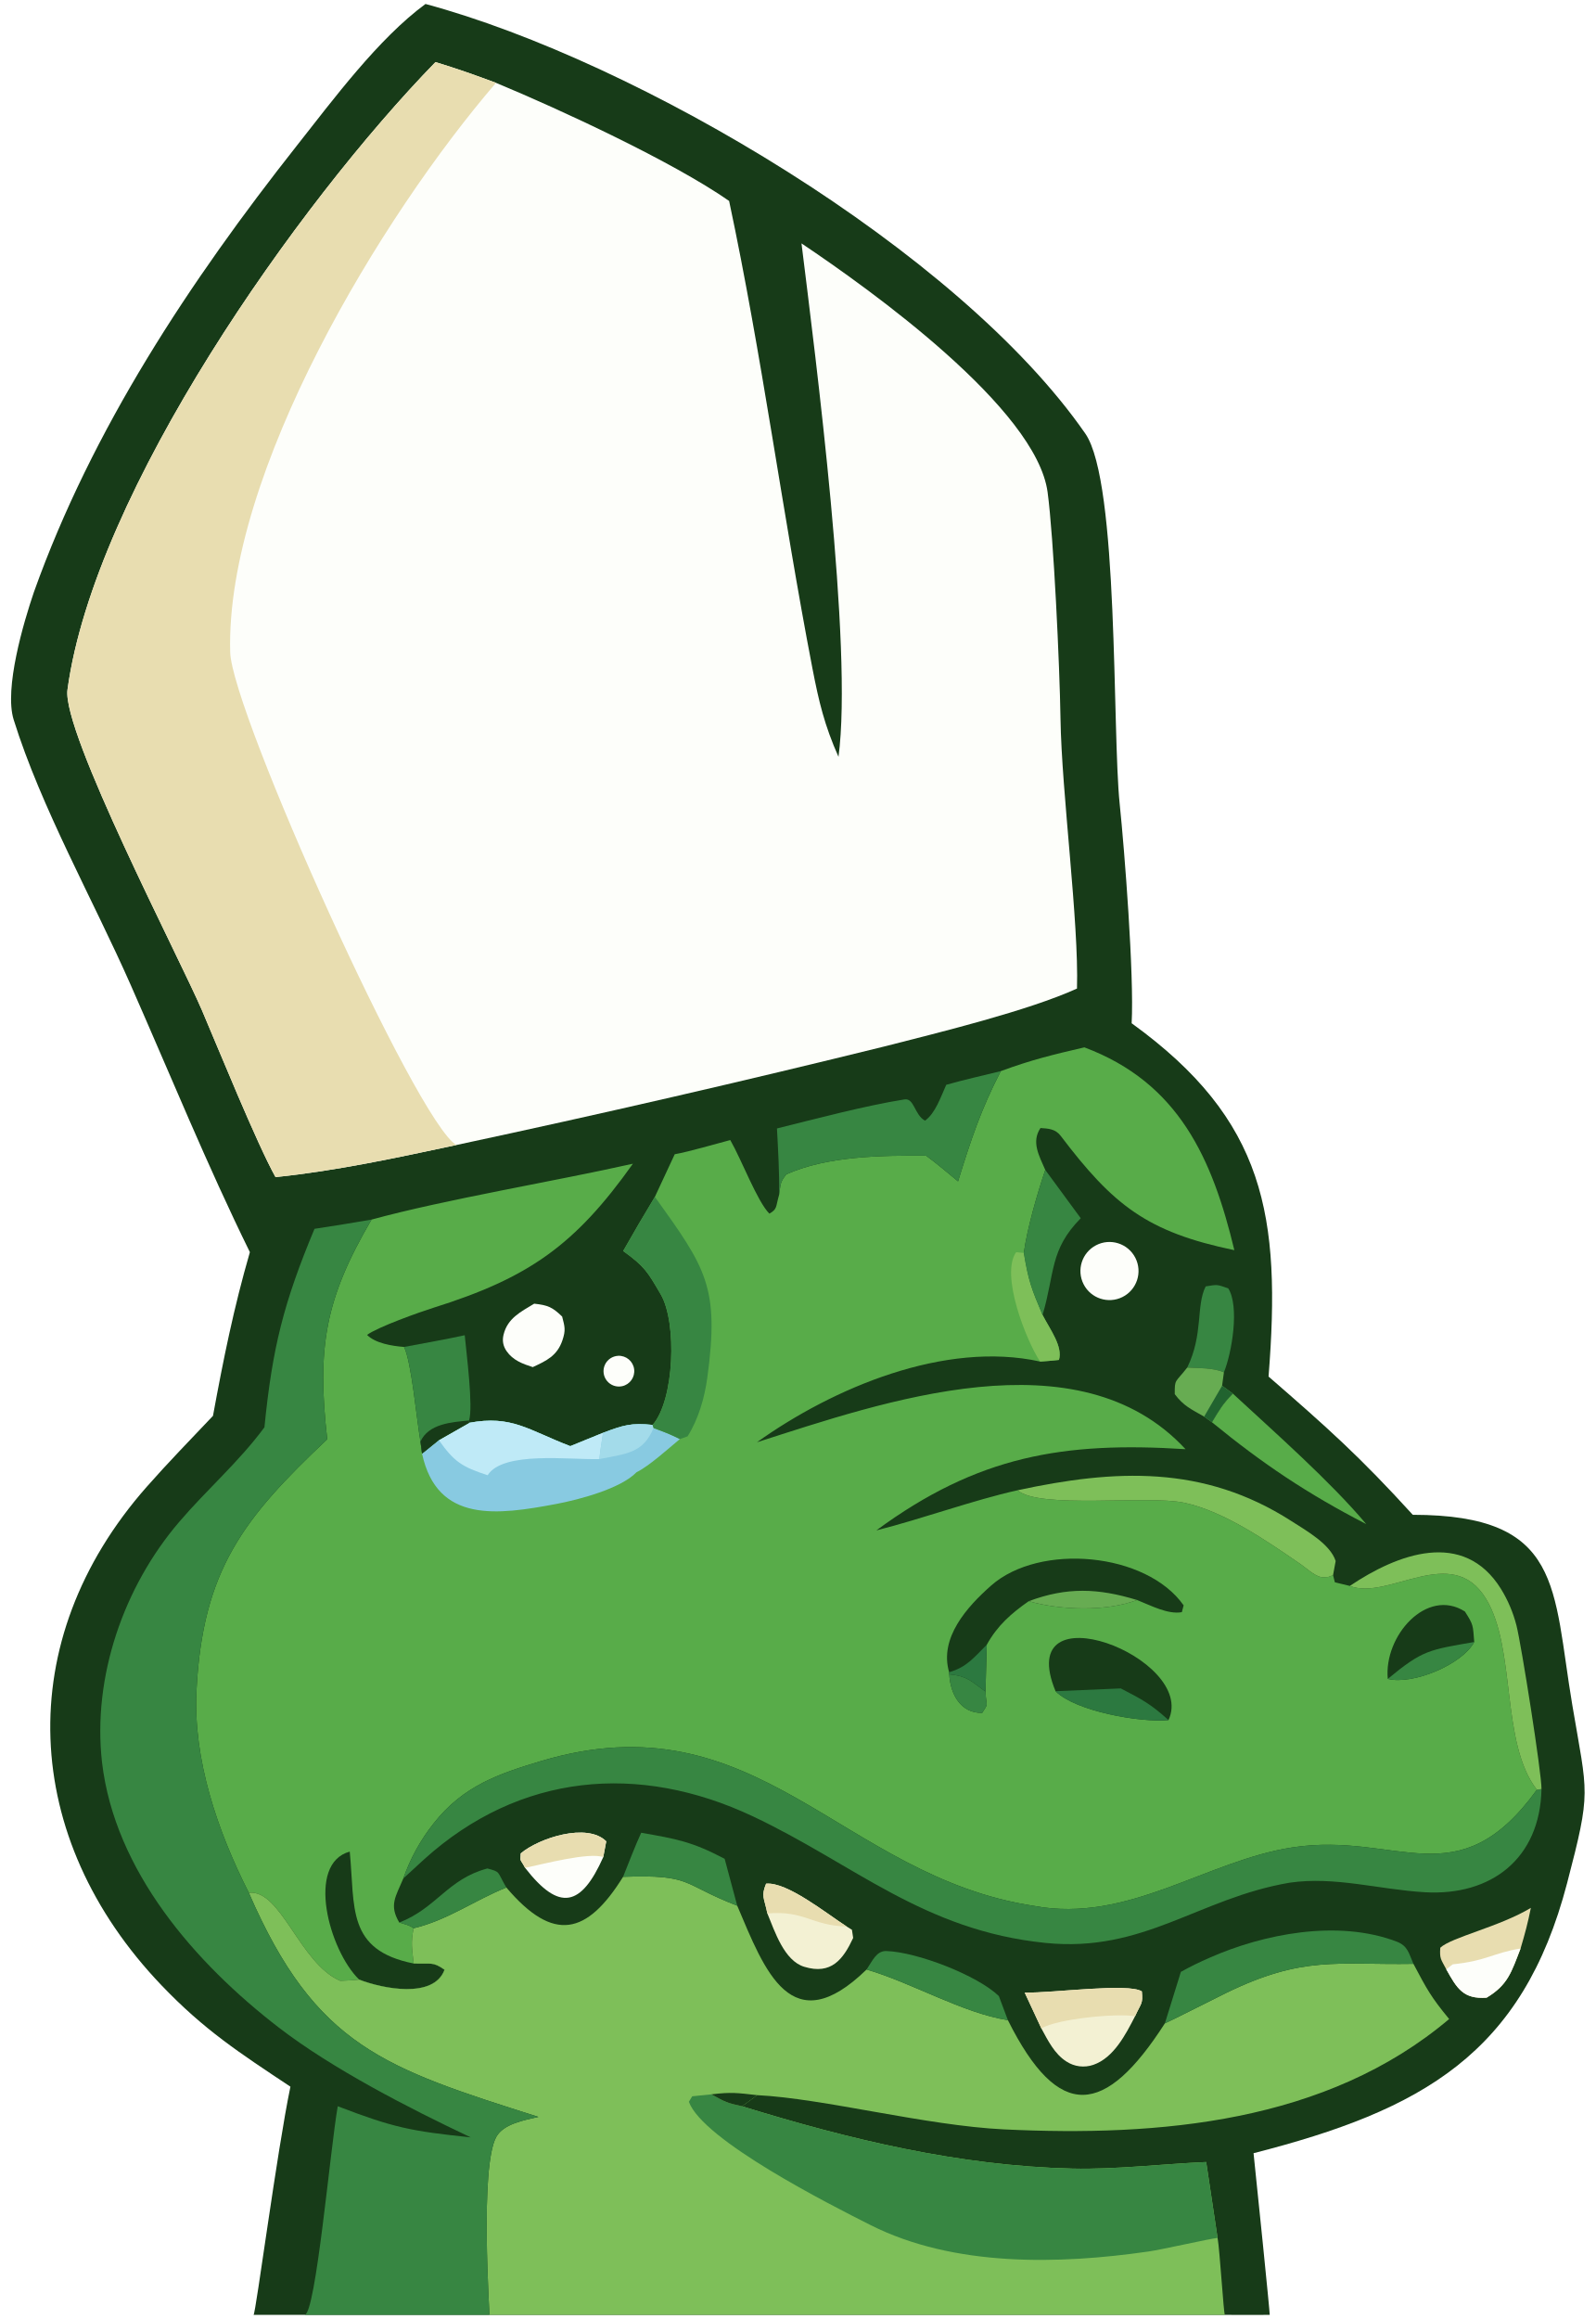
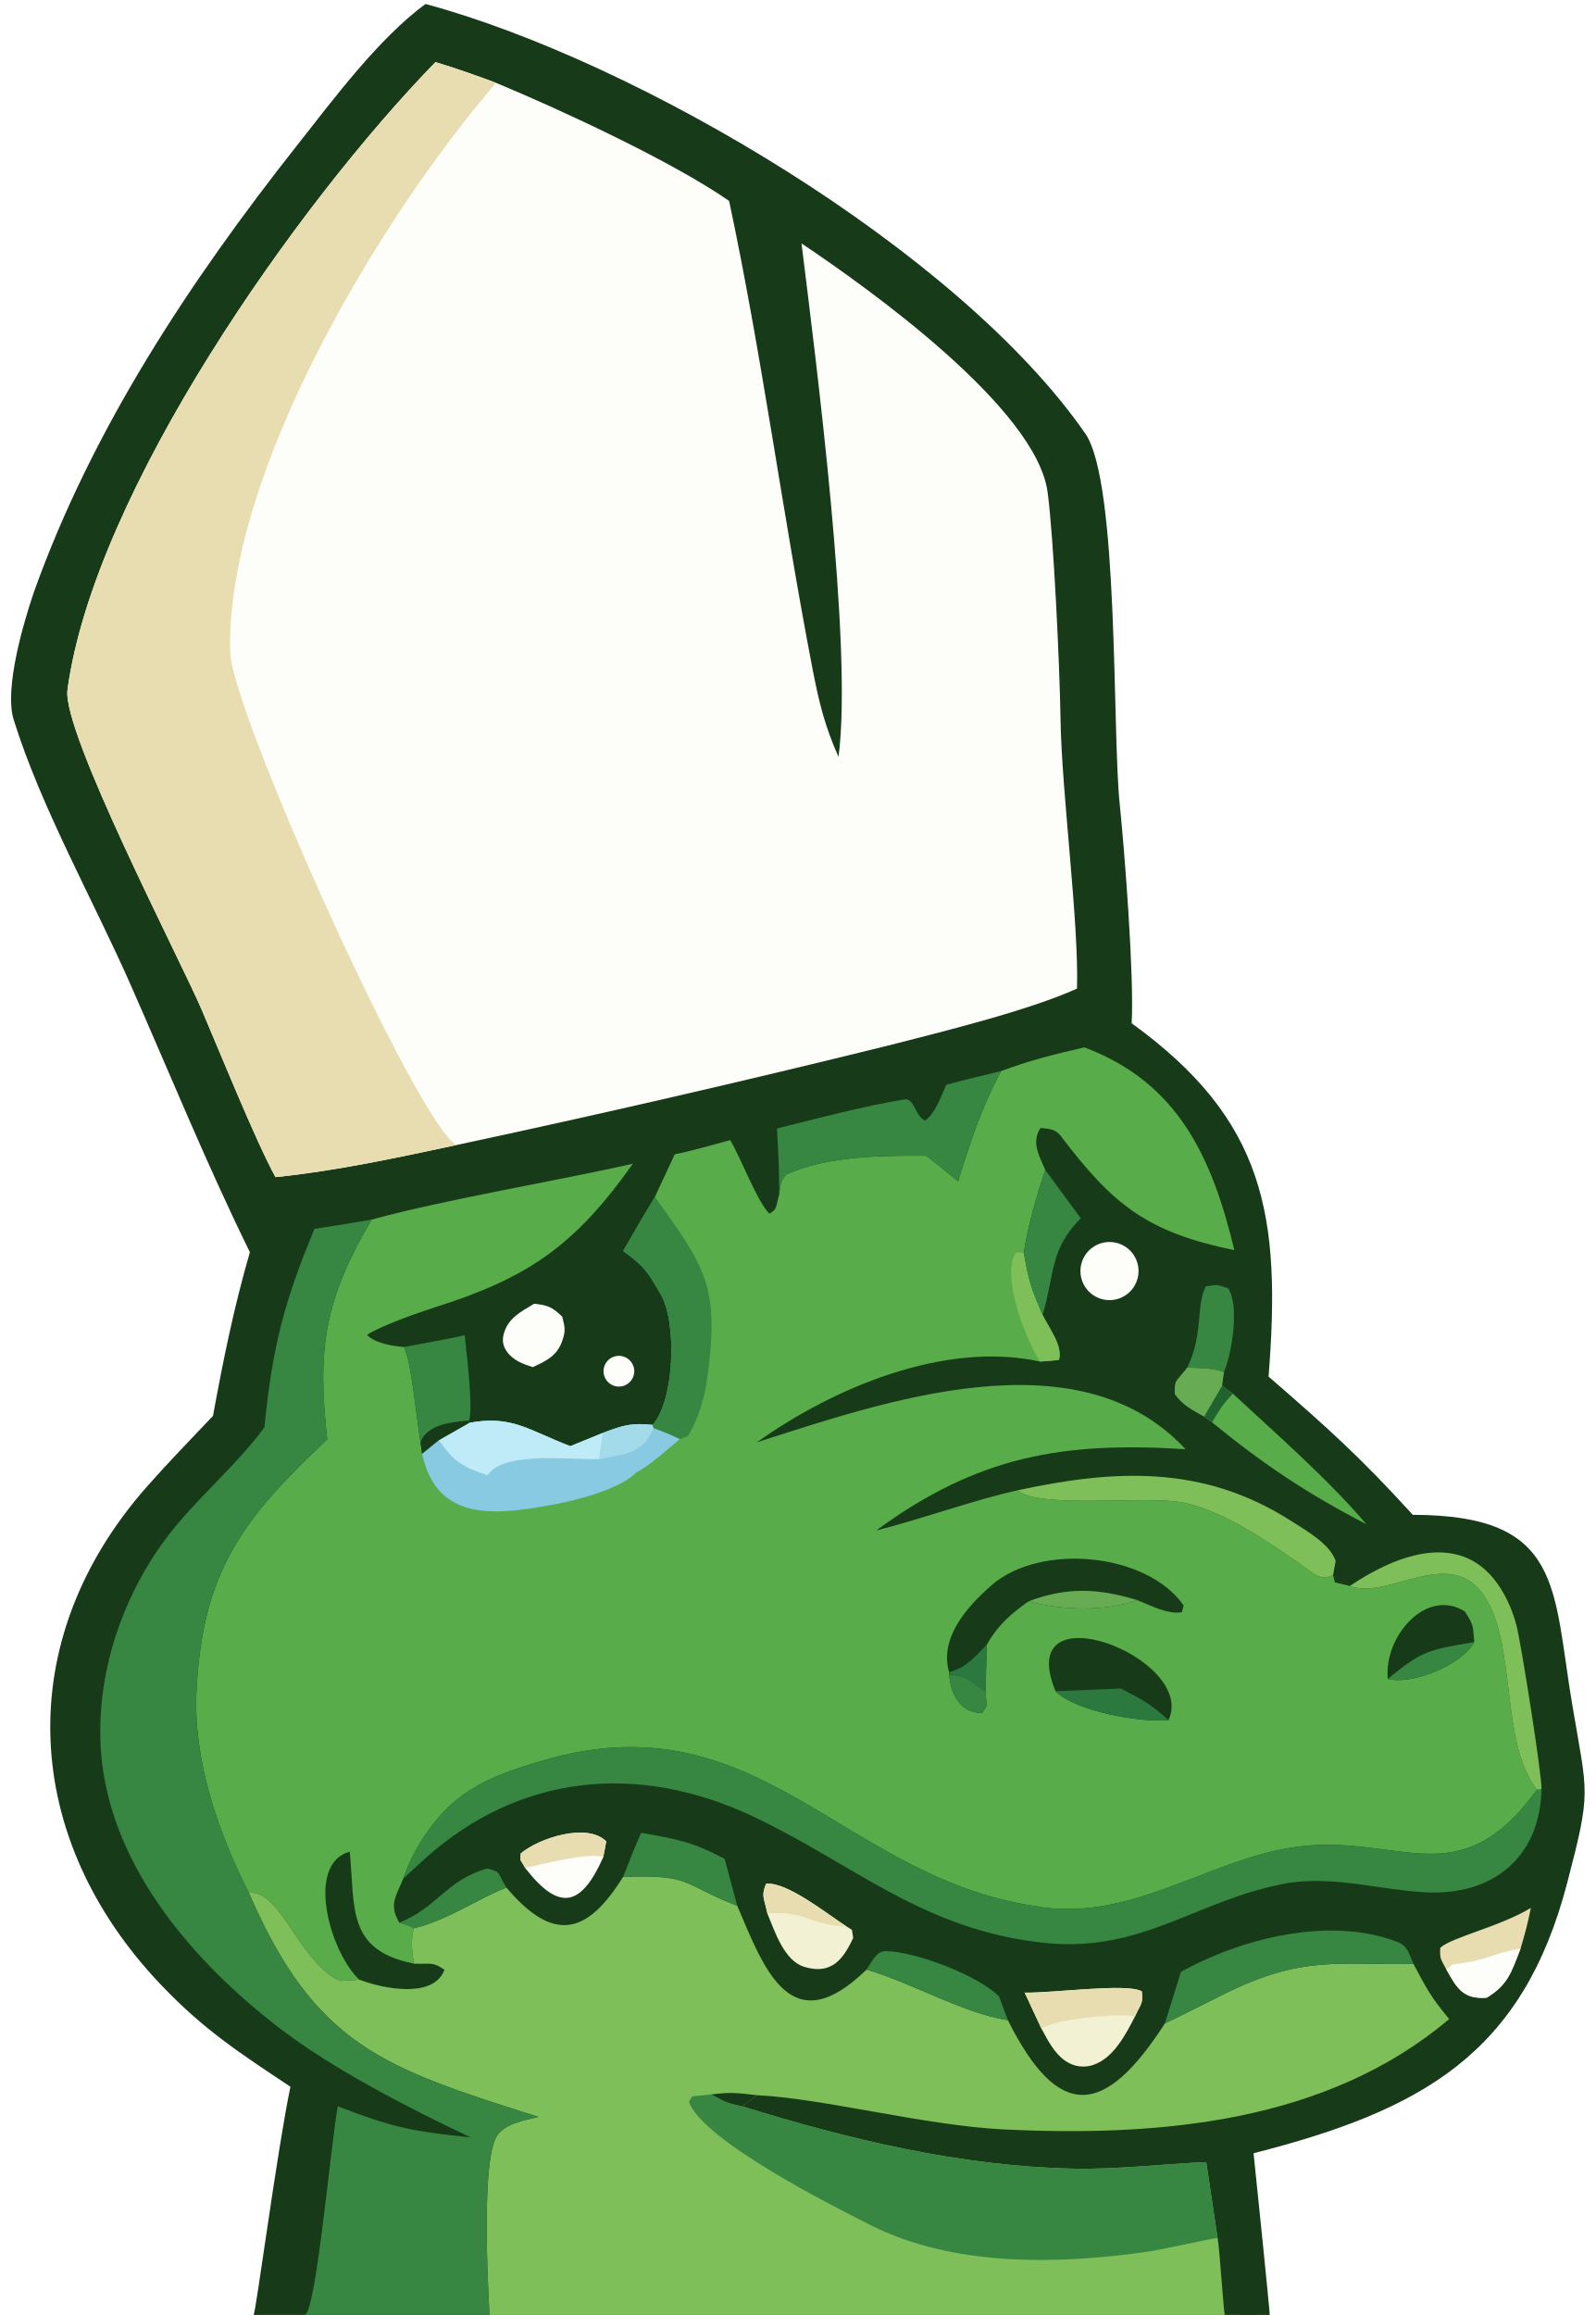
- <svg xmlns="http://www.w3.org/2000/svg" width="200.917" height="291.950" viewBox="412.707 21.696 200.917 291.950" fill-rule="evenodd" clip-rule="evenodd">
+ <svg xmlns="http://www.w3.org/2000/svg" width="200.917" height="291.439" viewBox="412.707 21.696 200.917 291.439" fill-rule="evenodd" clip-rule="evenodd">
  <g transform="translate(-1074,0)">
    <g>
      <g transform="matrix(1,0,0,1,1068.303,0)">
        <path d="M471.986,22.196C498.711,29.403 539.147,53.284 555.078,76.29C559.329,82.429 558.444,113.698 559.402,122.908C560.009,128.738 561.235,144.489 560.909,150.519C577.774,162.716 579.739,174.781 578.149,194.999C585.654,201.509 589.631,205.069 596.311,212.401C615.251,212.419 613.905,221.569 616.398,236.347C618.324,247.766 618.821,246.998 615.744,258.771C610.131,280.248 597.537,287.336 576.259,292.773C576.65,296.391 578.34,313.032 578.296,313.126C576.293,313.146 574.727,313.128 572.651,313.126L450.336,313.126C450.613,312.946 453.297,292.412 454.976,284.399C448.54,280.122 444.117,277.26 438.737,271.631C421.032,253.109 419.787,228.276 436.873,208.885C439.526,205.874 442.417,202.905 445.224,199.942C446.543,192.766 447.832,186.385 449.87,179.336C444.477,168.371 439.854,157.016 434.862,145.696C430.157,135.026 423.589,123.392 420.127,112.306C418.904,108.389 421.382,100.022 422.677,96.228C430.009,75.685 442.327,57.084 455.77,40.048C460.393,34.189 466.067,26.54 471.986,22.196Z" style="fill:rgb(23,59,24);fill-rule:nonzero;" />
      </g>
      <g transform="matrix(1,0,0,1,1068.303,0)">
        <path d="M554.954,153.553C566.874,158.016 571.079,167.603 573.842,179.085C562.847,176.803 558.604,173.434 551.969,164.689C551.299,163.806 550.392,163.776 549.428,163.709C548.251,165.456 549.252,167.194 550.03,168.982C549.006,172.037 547.778,176.247 547.326,179.437C547.922,183.012 548.287,183.945 549.689,187.246C550.679,189.142 552.243,191.191 551.755,192.903C550.943,192.984 550.195,193.07 549.38,193.108C537.392,190.461 523.308,196.421 513.723,203.269C529.618,198.188 554.179,189.535 567.695,204.142C552.358,203.159 541.525,204.971 528.757,214.366C534.622,212.885 540.952,210.555 546.54,209.312C549.272,211.715 562.841,209.899 567.492,210.876C572.543,211.937 578.041,215.768 582.248,218.661C583.014,219.188 584.16,220.324 585.097,220.266C585.849,220.22 585.557,220.271 586.271,219.99L586.499,220.899L588.384,221.355C593.256,223.256 601.198,215.905 605.515,222.944C609.378,229.243 607.332,241.096 611.938,247.014C601.949,260.81 594.475,252.253 581.19,254.269C570.329,255.917 560.482,263.862 548.633,261.641C524.28,257.953 513.835,235.212 486.507,243.413C481.269,244.984 476.732,246.504 473.018,251.243C471.36,253.325 470.065,255.672 469.19,258.185C468.254,260.439 467.357,261.522 468.685,263.734C469.417,263.97 469.921,264.032 470.487,264.455C470.116,266.32 470.295,267.031 470.497,268.891C472.726,268.984 472.87,268.616 474.381,269.675C473.032,273.387 466.513,272.041 463.63,270.916C462.922,271.011 461.985,271.031 461.252,271.072C456.156,268.908 453.789,259.513 449.739,259.987C445.789,252.199 442.707,243.211 443.149,234.51C443.92,219.328 449.077,212.829 459.611,202.89C458.299,191.338 459.334,185.231 465.189,175.237C474.479,172.693 488.25,170.417 498.104,168.202C490.806,178.472 484.99,182.572 472.959,186.345C471.229,186.888 466.027,188.739 464.624,189.751C465.671,190.817 467.782,191.15 469.291,191.27C470.232,193.252 470.851,200.251 471.35,203.184L471.551,204.697L473.659,202.992L477.472,200.823C482.848,199.822 484.901,201.72 490.217,203.758L494.346,202.076C496.902,201.114 497.945,200.794 500.583,201.085C503.328,197.984 503.688,188.209 501.608,184.652C499.924,181.771 499.597,181.159 496.878,179.191C498.174,176.899 499.505,174.626 500.87,172.374L503.371,167.009C505.151,166.698 508.496,165.71 510.364,165.223C511.804,167.731 513.768,172.965 515.289,174.488C516.321,173.891 516.063,173.664 516.519,172.098C516.725,170.745 516.602,170.581 517.421,169.54C522.61,167.223 529.389,167.153 535.026,167.193C536.379,168.183 537.744,169.357 539.048,170.426C540.676,165.176 541.908,161.426 544.43,156.546C548.336,155.109 550.866,154.505 554.954,153.553Z" style="fill:rgb(88,172,73);fill-rule:nonzero;" />
      </g>
      <g transform="matrix(1,0,0,1,1068.303,0)">
        <path d="M477.472,200.823C482.848,199.822 484.901,201.72 490.217,203.758L494.346,202.076C496.902,201.114 497.945,200.794 500.583,201.085L500.7,201.473C502,201.961 502.768,202.235 504.018,202.867C502.536,204.092 500.152,206.264 498.552,207.048C496.565,209.115 491.276,210.508 488.416,211.044C481.107,212.415 473.444,213.514 471.551,204.697L473.659,202.992L477.472,200.823Z" style="fill:rgb(136,202,225);fill-rule:nonzero;" />
      </g>
      <g transform="matrix(1,0,0,1,1068.303,0)">
        <path d="M477.472,200.823C482.848,199.822 484.901,201.72 490.217,203.758L494.346,202.076C494.207,203.034 493.951,204.465 493.887,205.386C490.133,205.502 481.757,204.341 479.812,207.42C476.613,206.378 475.596,205.74 473.659,202.992L477.472,200.823Z" style="fill:rgb(191,234,247);fill-rule:nonzero;" />
      </g>
      <g transform="matrix(1,0,0,1,1068.303,0)">
        <path d="M494.346,202.076C496.902,201.114 497.945,200.794 500.583,201.085L500.7,201.473C499.408,204.685 497.157,204.726 493.887,205.386C493.951,204.465 494.207,203.034 494.346,202.076Z" style="fill:rgb(163,219,234);fill-rule:nonzero;" />
      </g>
      <g transform="matrix(1,0,0,1,1068.303,0)">
        <path d="M500.87,172.374C507.287,181.326 509.041,183.675 507.467,195.176C507.125,197.677 506.354,200.363 504.986,202.527C504.664,202.64 504.341,202.754 504.018,202.867C502.768,202.235 502,201.961 500.7,201.473L500.583,201.085C503.328,197.984 503.688,188.209 501.608,184.652C499.924,181.771 499.597,181.159 496.878,179.191C498.174,176.899 499.505,174.626 500.87,172.374Z" style="fill:rgb(55,134,66);fill-rule:nonzero;" />
      </g>
      <g transform="matrix(1,0,0,1,1068.303,0)">
        <path d="M463.63,270.916C459.829,267.218 456.908,256.31 462.448,254.801C463.123,261.85 462.027,267.206 470.497,268.891C472.726,268.984 472.87,268.616 474.381,269.675C473.032,273.387 466.513,272.041 463.63,270.916Z" style="fill:rgb(23,59,24);fill-rule:nonzero;" />
      </g>
      <g transform="matrix(1,0,0,1,1068.303,0)">
        <path d="M549.38,193.108C547.631,190.477 544.343,182.169 546.362,179.34L547.326,179.437C547.922,183.012 548.287,183.945 549.689,187.246C550.679,189.142 552.243,191.191 551.755,192.903C550.943,192.984 550.195,193.07 549.38,193.108Z" style="fill:rgb(126,191,89);fill-rule:nonzero;" />
      </g>
      <g transform="matrix(1,0,0,1,1068.303,0)">
        <path d="M537.923,232.217C536.658,227.895 540.183,223.981 543.22,221.304C549.337,215.911 562.766,217.123 567.454,223.802L567.231,224.659C565.486,224.975 563.339,223.826 561.59,223.129C557.705,224.611 551.909,224.423 547.949,223.276C545.733,224.826 544.004,226.342 542.665,228.759L542.503,234.656C542.598,236.692 542.951,235.999 542.086,237.34C539.354,237.397 538.073,234.952 537.941,232.483L537.923,232.217Z" style="fill:rgb(23,59,24);fill-rule:nonzero;" />
      </g>
      <g transform="matrix(1,0,0,1,1068.303,0)">
        <path d="M547.949,223.276C552.766,221.481 556.667,221.63 561.59,223.129C557.705,224.611 551.909,224.423 547.949,223.276Z" style="fill:rgb(103,172,82);fill-rule:nonzero;" />
      </g>
      <g transform="matrix(1,0,0,1,1068.303,0)">
        <path d="M537.941,232.483C540.179,232.711 540.595,233.265 542.503,234.656C542.598,236.692 542.951,235.999 542.086,237.34C539.354,237.397 538.073,234.952 537.941,232.483Z" style="fill:rgb(55,134,66);fill-rule:nonzero;" />
      </g>
      <g transform="matrix(1,0,0,1,1068.303,0)">
        <path d="M542.665,228.759L542.503,234.656C540.595,233.265 540.179,232.711 537.941,232.483L537.923,232.217C540.158,231.579 541.034,230.374 542.665,228.759Z" style="fill:rgb(44,121,64);fill-rule:nonzero;" />
      </g>
      <g transform="matrix(1,0,0,1,1068.303,0)">
        <path d="M551.325,234.611C545.875,221.452 569.192,230.403 565.55,238.245C562.035,238.586 553.854,237.151 551.325,234.611Z" style="fill:rgb(23,59,24);fill-rule:nonzero;" />
      </g>
      <g transform="matrix(1,0,0,1,1068.303,0)">
        <path d="M551.325,234.611L559.543,234.26C562.22,235.655 563.238,236.159 565.55,238.245C562.035,238.586 553.854,237.151 551.325,234.611Z" style="fill:rgb(44,121,64);fill-rule:nonzero;" />
      </g>
      <g transform="matrix(1,0,0,1,1068.303,0)">
        <path d="M593.162,233.06C592.641,227.668 598.057,221.516 602.871,224.574C603.984,226.308 603.872,226.295 604.049,228.415C602.523,231.259 596.315,233.85 593.162,233.06Z" style="fill:rgb(23,59,24);fill-rule:nonzero;" />
      </g>
      <g transform="matrix(1,0,0,1,1068.303,0)">
        <path d="M593.162,233.06C597.571,229.407 598.365,229.409 604.049,228.415C602.523,231.259 596.315,233.85 593.162,233.06Z" style="fill:rgb(55,134,66);fill-rule:nonzero;" />
      </g>
      <g transform="matrix(1,0,0,1,1068.303,0)">
        <path d="M496.866,257.979C505.665,257.655 504.187,258.901 511.241,261.614C514.715,269.806 518.034,278.887 527.529,269.647C533.25,271.314 539.643,275.141 545.324,276.024C551.747,288.86 557.563,288.128 565.093,276.426C565.559,276.25 571.892,273.044 572.778,272.612C582.516,267.866 586.714,269.087 596.392,268.934C598.089,272.126 598.564,273.057 600.89,275.882C585.435,288.943 564.413,290.711 544.856,289.776C534.97,289.303 522.117,285.876 513.758,285.465L511.851,286.865C525.37,291.042 539.195,294.377 553.451,294.71C558.895,294.838 564.821,294.124 570.295,293.885L571.731,303.44C572.005,304.908 572.495,313.077 572.651,313.126L480.03,313.126C480.084,312.96 478.803,294.569 480.888,290.738C481.789,289.083 484.404,288.615 486.204,288.202C466.876,282.052 458.175,279.41 449.739,259.987C453.789,259.513 456.156,268.908 461.252,271.072C461.985,271.031 462.922,271.011 463.63,270.916C466.513,272.041 473.032,273.387 474.381,269.675C472.87,268.616 472.726,268.984 470.497,268.891C470.295,267.031 470.116,266.32 470.487,264.455C474.789,263.423 478.016,261.005 482.164,259.319C488.119,266.341 492.328,265.266 496.866,257.979Z" style="fill:rgb(126,191,89);fill-rule:nonzero;" />
      </g>
      <g transform="matrix(1,0,0,1,1068.303,0)">
        <path d="M571.731,303.44C570.913,303.497 564.766,304.898 563.059,305.145C551.737,306.781 538.534,307.11 528.028,301.821C522.945,299.261 506.899,291.138 505.153,286.301L505.572,285.608L507.976,285.363C509.751,286.332 509.905,286.44 511.851,286.865C525.37,291.042 539.195,294.377 553.451,294.71C558.895,294.838 564.821,294.124 570.295,293.885L571.731,303.44Z" style="fill:rgb(55,134,66);fill-rule:nonzero;" />
      </g>
      <g transform="matrix(1,0,0,1,1068.303,0)">
        <path d="M507.976,285.363C510.483,285.063 511.225,285.176 513.758,285.465L511.851,286.865C509.905,286.44 509.751,286.332 507.976,285.363Z" style="fill:rgb(23,59,24);fill-rule:nonzero;" />
      </g>
      <g transform="matrix(1,0,0,1,1068.303,0)">
        <path d="M458.009,176.399C460.407,176.036 462.8,175.649 465.189,175.237C459.334,185.231 458.299,191.338 459.611,202.89C449.077,212.829 443.92,219.328 443.149,234.51C442.707,243.211 445.789,252.199 449.739,259.987C458.175,279.41 466.876,282.052 486.204,288.202C484.404,288.615 481.789,289.083 480.888,290.738C478.803,294.569 480.084,312.96 480.03,313.126L456.77,313.126C458.175,312.967 459.996,292.165 460.936,286.861C467.984,289.565 470.145,289.991 477.679,290.779C469.846,287.08 460.227,282.129 453.497,276.943C442.968,268.829 432.866,257.261 431.252,243.575C430.03,232.816 433.978,221.46 440.974,213.289C444.491,209.18 448.479,205.749 451.703,201.385C452.696,191.373 454.124,185.702 458.009,176.399Z" style="fill:rgb(55,134,66);fill-rule:nonzero;" />
      </g>
      <g transform="matrix(1,0,0,1,1068.303,0)">
        <path d="M469.19,258.185C470.065,255.672 471.36,253.325 473.018,251.243C476.732,246.504 481.269,244.984 486.507,243.413C513.835,235.212 524.28,257.953 548.633,261.641C560.482,263.862 570.329,255.917 581.19,254.269C594.475,252.253 601.949,260.81 611.938,247.014L612.519,246.926C612.339,255.702 606.172,260.406 597.828,259.919C592.073,259.583 586.504,257.885 580.797,258.718C569.299,260.679 562.475,267.558 550.057,266.3C534.681,264.742 525.947,256.368 513.218,250.367C498.841,243.589 483.848,244.916 471.824,255.765C470.94,256.565 470.062,257.372 469.19,258.185Z" style="fill:rgb(55,134,66);fill-rule:nonzero;" />
      </g>
      <g transform="matrix(1,0,0,1,1068.303,0)">
        <path d="M544.43,156.546C541.908,161.426 540.676,165.176 539.048,170.426C537.744,169.357 536.379,168.183 535.026,167.193C529.389,167.153 522.61,167.223 517.421,169.54C516.602,170.581 516.725,170.745 516.519,172.098C516.56,169.293 516.39,166.56 516.244,163.762C520.9,162.608 527.415,160.876 532.305,160.106C533.538,159.912 533.548,162.051 534.887,162.782C536.188,161.855 536.862,159.817 537.56,158.266C539.769,157.639 542.185,157.097 544.43,156.546Z" style="fill:rgb(55,134,66);fill-rule:nonzero;" />
      </g>
      <g transform="matrix(1,0,0,1,1068.303,0)">
        <path d="M567.108,269.943C568.287,269.286 569.499,268.69 570.738,268.158C577.493,265.175 586.835,263.315 594.252,266.122C595.688,266.665 595.794,267.573 596.392,268.934C586.714,269.087 582.516,267.866 572.778,272.612C571.892,273.044 565.559,276.25 565.093,276.426L567.108,269.943Z" style="fill:rgb(55,134,66);fill-rule:nonzero;" />
      </g>
      <g transform="matrix(1,0,0,1,1068.303,0)">
        <path d="M546.54,209.312C558.795,206.672 569.939,206.092 580.978,213.162C582.937,214.417 585.916,216.095 586.599,218.22L586.271,219.99C585.557,220.271 585.849,220.22 585.097,220.266C584.16,220.324 583.014,219.188 582.248,218.661C578.041,215.768 572.543,211.937 567.492,210.876C562.841,209.899 549.272,211.715 546.54,209.312Z" style="fill:rgb(126,191,89);fill-rule:nonzero;" />
      </g>
      <g transform="matrix(1,0,0,1,1068.303,0)">
        <path d="M588.384,221.355C594.36,217.327 602.695,214.153 607.411,221.723C608.291,223.152 608.95,224.705 609.366,226.33C609.979,228.727 612.551,244.994 612.519,246.926L611.938,247.014C607.332,241.096 609.378,229.243 605.515,222.944C601.198,215.905 593.256,223.256 588.384,221.355Z" style="fill:rgb(126,191,89);fill-rule:nonzero;" />
      </g>
      <g transform="matrix(1,0,0,1,1068.303,0)">
        <path d="M469.291,191.27C471.773,190.796 474.475,190.33 476.926,189.795C477.131,191.996 478.016,198.814 477.47,200.528L477.472,200.823L473.659,202.992L471.551,204.697L471.35,203.184C470.851,200.251 470.232,193.252 469.291,191.27Z" style="fill:rgb(55,134,66);fill-rule:nonzero;" />
      </g>
      <g transform="matrix(1,0,0,1,1068.303,0)">
        <path d="M471.35,203.184C472.373,200.931 475.276,200.736 477.47,200.528L477.472,200.823L473.659,202.992L471.551,204.697L471.35,203.184Z" style="fill:rgb(23,59,24);fill-rule:nonzero;" />
      </g>
      <g transform="matrix(1,0,0,1,1068.303,0)">
        <path d="M499.147,252.431C503.59,253.207 505.528,253.538 509.656,255.709L511.241,261.614C504.187,258.901 505.665,257.655 496.866,257.979C497.586,256.199 498.353,254.153 499.147,252.431Z" style="fill:rgb(55,134,66);fill-rule:nonzero;" />
      </g>
      <g transform="matrix(1,0,0,1,1068.303,0)">
        <path d="M527.529,269.647C528.269,268.56 528.766,267.276 530.033,267.321C533.955,267.46 541.501,270.4 544.185,272.988L545.324,276.024C539.643,275.141 533.25,271.314 527.529,269.647Z" style="fill:rgb(55,134,66);fill-rule:nonzero;" />
      </g>
      <g transform="matrix(1,0,0,1,1068.303,0)">
        <path d="M550.03,168.982L554.498,175.064C550.565,179.057 551.261,181.943 549.689,187.246C548.287,183.945 547.922,183.012 547.326,179.437C547.778,176.247 549.006,172.037 550.03,168.982Z" style="fill:rgb(55,134,66);fill-rule:nonzero;" />
      </g>
      <g transform="matrix(1,0,0,1,1068.303,0)">
        <path d="M468.685,263.734C473.407,261.892 474.766,258.258 479.781,256.926C481.493,257.397 480.941,257.24 482.164,259.319C478.016,261.005 474.789,263.423 470.487,264.455C469.921,264.032 469.417,263.97 468.685,263.734Z" style="fill:rgb(55,134,66);fill-rule:nonzero;" />
      </g>
      <g transform="matrix(1,0,0,1,1068.303,0)">
        <path d="M473.242,29.513C475.982,30.348 478.195,31.13 480.864,32.125C488.96,35.485 503.096,42.034 510.219,46.994C514.351,66.41 516.939,86.288 520.701,105.795C521.521,110.048 522.238,113.037 523.992,116.975C525.838,103.203 521.097,66.598 519.333,52.339C528.064,58.187 548.9,73.129 550.324,83.655C551.085,89.284 551.844,105.418 551.948,112.169C552.093,121.546 554.28,137.792 554.025,146.151C547.886,148.943 536.698,151.67 530.005,153.382C512.029,157.82 493.985,161.975 475.88,165.847C468.284,167.463 460.835,169.088 453.1,169.887C450.726,165.643 445.742,153.333 443.828,148.868C441.029,142.338 426.181,113.835 426.903,108.523C430.3,83.53 455.915,47.299 473.242,29.513Z" style="fill:rgb(253,254,250);fill-rule:nonzero;" />
      </g>
      <g transform="matrix(1,0,0,1,1068.303,0)">
        <path d="M473.242,29.513C475.982,30.348 478.195,31.13 480.864,32.125C466.474,48.84 446.8,81.254 447.39,103.795C447.587,111.346 470.897,163.081 475.88,165.847C468.284,167.463 460.835,169.088 453.1,169.887C450.726,165.643 445.742,153.333 443.828,148.868C441.029,142.338 426.181,113.835 426.903,108.523C430.3,83.53 455.915,47.299 473.242,29.513Z" style="fill:rgb(232,221,176);fill-rule:nonzero;" />
      </g>
      <g transform="matrix(1,0,0,1,1068.303,0)">
        <path d="M547.439,272.553C551.076,272.619 560.453,271.307 562.192,272.401C562.35,274.008 562.116,273.819 561.335,275.538C560.174,277.786 558.673,280.754 556.091,281.646C554.949,282.043 553.688,281.886 552.679,281.22C551.178,280.25 550.38,278.603 549.542,277.07L547.439,272.553Z" style="fill:rgb(243,241,211);fill-rule:nonzero;" />
      </g>
      <g transform="matrix(1,0,0,1,1068.303,0)">
        <path d="M547.439,272.553C551.076,272.619 560.453,271.307 562.192,272.401C562.35,274.008 562.116,273.819 561.335,275.538C559.202,275.111 551.457,275.854 549.542,277.07L547.439,272.553Z" style="fill:rgb(232,221,176);fill-rule:nonzero;" />
      </g>
      <g transform="matrix(1,0,0,1,1068.303,0)">
        <path d="M515.035,262.59C514.615,260.528 514.231,260.442 514.873,258.841C517.518,258.59 522.463,262.587 525.025,264.234L525.685,264.645L525.84,265.671C524.583,268.37 523.085,270.346 519.677,269.304C517.146,268.53 515.977,264.868 515.035,262.59Z" style="fill:rgb(243,241,211);fill-rule:nonzero;" />
      </g>
      <g transform="matrix(1,0,0,1,1068.303,0)">
        <path d="M515.035,262.59C514.615,260.528 514.231,260.442 514.873,258.841C517.518,258.59 522.463,262.587 525.025,264.234C520.581,264.123 519.778,262.193 515.035,262.59Z" style="fill:rgb(232,221,176);fill-rule:nonzero;" />
      </g>
      <g transform="matrix(1,0,0,1,1068.303,0)">
        <path d="M611.18,261.886C610.798,263.798 610.44,265.132 609.883,267.004C608.725,269.977 608.301,271.58 605.604,273.196C602.668,273.395 601.89,272.06 600.527,269.619C599.849,268.324 599.679,268.319 599.773,266.906C601.173,265.58 607.216,264.275 611.18,261.886Z" style="fill:rgb(232,221,176);fill-rule:nonzero;" />
      </g>
      <g transform="matrix(1,0,0,1,1068.303,0)">
        <path d="M600.527,269.619L601.341,268.994C605.673,268.544 606.411,267.561 609.883,267.004C608.725,269.977 608.301,271.58 605.604,273.196C602.668,273.395 601.89,272.06 600.527,269.619Z" style="fill:rgb(253,254,250);fill-rule:nonzero;" />
      </g>
      <g transform="matrix(1,0,0,1,1068.303,0)">
        <path d="M571.016,200.747C572.049,199.047 572.298,198.558 573.646,197.139C578.972,202.066 585.917,208.181 590.45,213.573C583.013,209.737 577.431,205.99 571.016,200.747Z" style="fill:rgb(88,172,73);fill-rule:nonzero;" />
      </g>
      <g transform="matrix(1,0,0,1,1068.303,0)">
        <path d="M484.529,256.85C483.883,255.621 483.906,256.197 483.981,255.027C486.252,253.106 492.341,251.104 494.745,253.511L494.369,255.5C491.59,261.738 488.833,262.397 484.529,256.85Z" style="fill:rgb(253,254,250);fill-rule:nonzero;" />
      </g>
      <g transform="matrix(1,0,0,1,1068.303,0)">
        <path d="M484.529,256.85C483.883,255.621 483.906,256.197 483.981,255.027C486.252,253.106 492.341,251.104 494.745,253.511L494.369,255.5C492.618,254.842 486.752,256.387 484.529,256.85Z" style="fill:rgb(232,221,176);fill-rule:nonzero;" />
      </g>
      <g transform="matrix(1,0,0,1,1068.303,0)">
        <path d="M485.674,185.822C487.41,186.014 487.955,186.251 489.193,187.443C489.52,188.718 489.665,189.137 489.23,190.428C488.576,192.373 487.232,193.005 485.492,193.808C484.229,193.403 482.997,192.954 482.2,191.801C481.748,191.148 481.634,190.476 481.814,189.729C482.316,187.651 483.985,186.846 485.674,185.822Z" style="fill:rgb(253,254,250);fill-rule:nonzero;" />
      </g>
      <g transform="matrix(1,0,0,1,1068.303,0)">
        <path d="M567.908,193.863C569.96,189.667 568.992,186.097 570.231,183.648C571.738,183.397 571.629,183.389 573.072,183.895C574.521,186.185 573.519,192.048 572.528,194.461C571.168,193.885 569.428,193.943 567.908,193.863Z" style="fill:rgb(55,134,66);fill-rule:nonzero;" />
      </g>
      <g transform="matrix(1,0,0,1,1068.303,0)">
        <path d="M556.421,178.47C558.222,177.528 560.447,178.235 561.373,180.046C562.299,181.856 561.571,184.074 559.753,184.984C557.957,185.882 555.773,185.165 554.859,183.378C553.945,181.591 554.642,179.401 556.421,178.47Z" style="fill:rgb(253,254,250);fill-rule:nonzero;" />
      </g>
      <g transform="matrix(1,0,0,1,1068.303,0)">
        <path d="M567.908,193.863C569.428,193.943 571.168,193.885 572.528,194.461L572.297,196.156L573.646,197.139C572.298,198.558 572.049,199.047 571.016,200.747L570.034,200.041C568.392,199.091 567.489,198.74 566.337,197.217C566.325,195.25 566.383,195.822 567.908,193.863Z" style="fill:rgb(103,172,82);fill-rule:nonzero;" />
      </g>
      <g transform="matrix(1,0,0,1,1068.303,0)">
        <path d="M570.034,200.041L572.297,196.156L573.646,197.139C572.298,198.558 572.049,199.047 571.016,200.747L570.034,200.041Z" style="fill:rgb(33,99,47);fill-rule:nonzero;" />
      </g>
      <g transform="matrix(1,0,0,1,1068.303,0)">
        <path d="M496.251,192.385C497.256,192.34 498.129,193.072 498.259,194.07C498.388,195.068 497.732,195.999 496.748,196.211C496.034,196.366 495.294,196.105 494.835,195.538C494.375,194.97 494.274,194.192 494.573,193.526C494.873,192.86 495.522,192.419 496.251,192.385Z" style="fill:rgb(253,254,250);fill-rule:nonzero;" />
      </g>
    </g>
  </g>
</svg>
